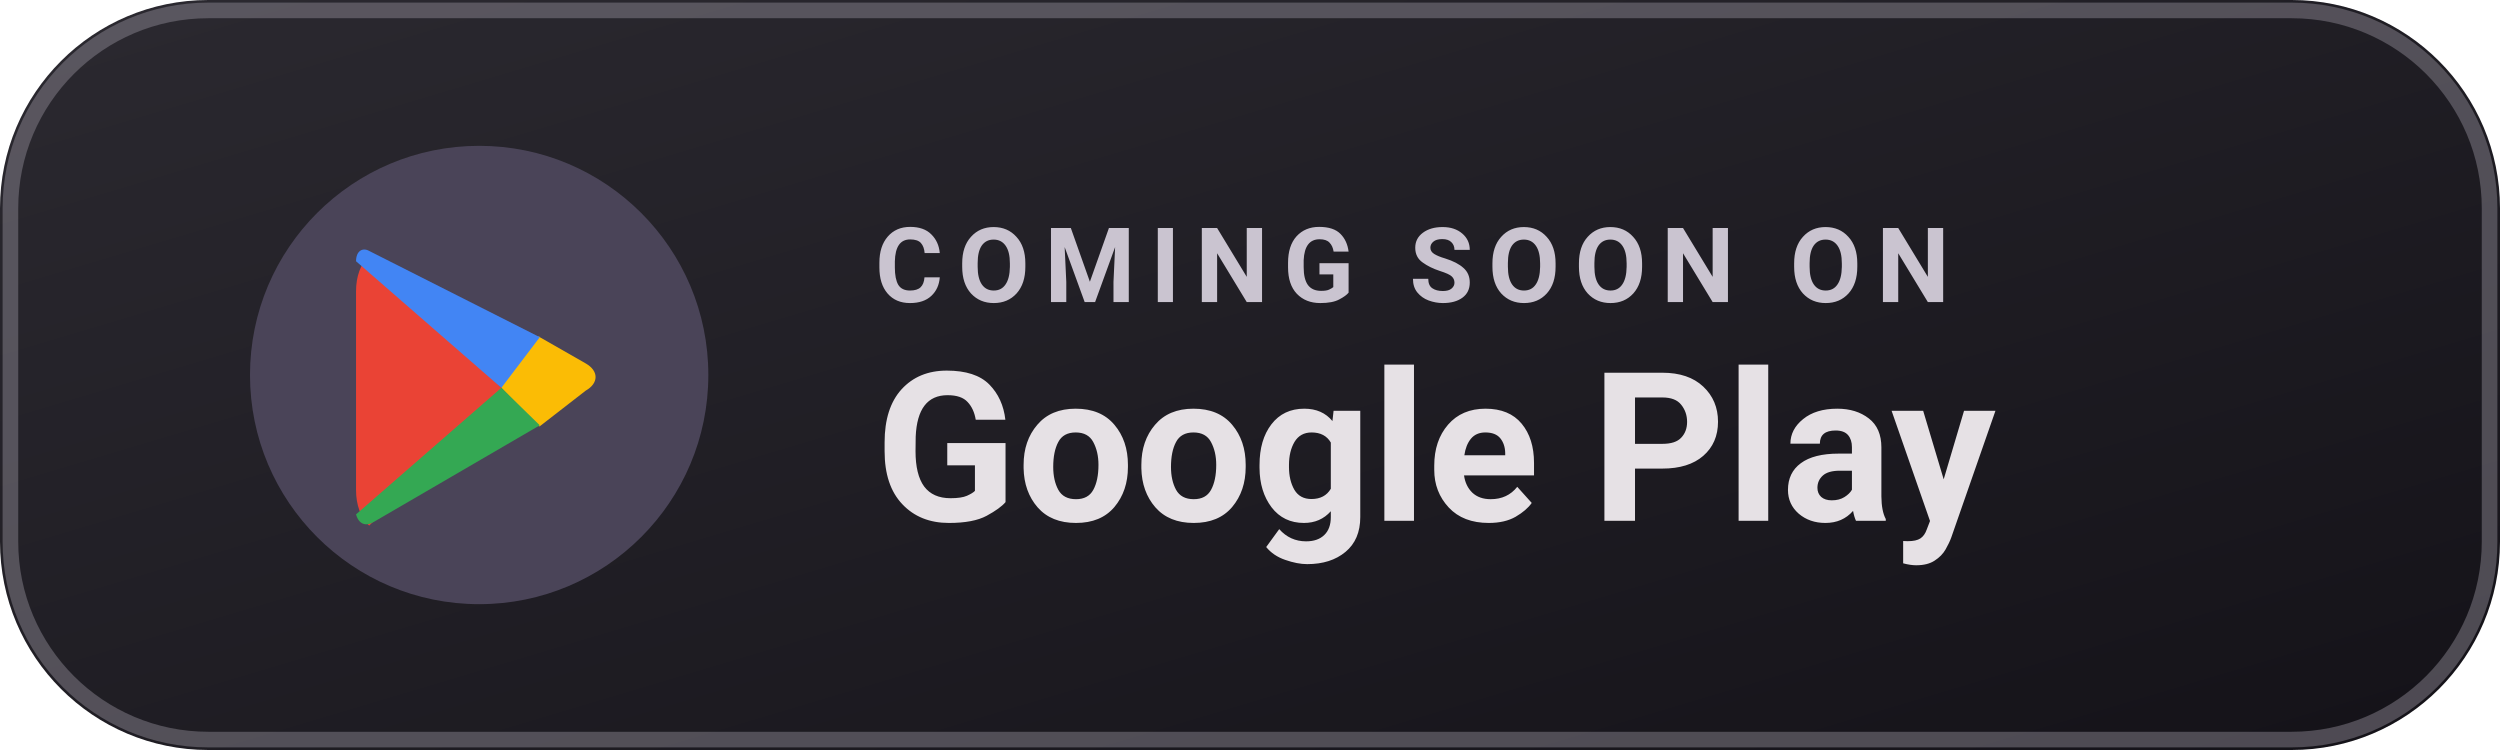
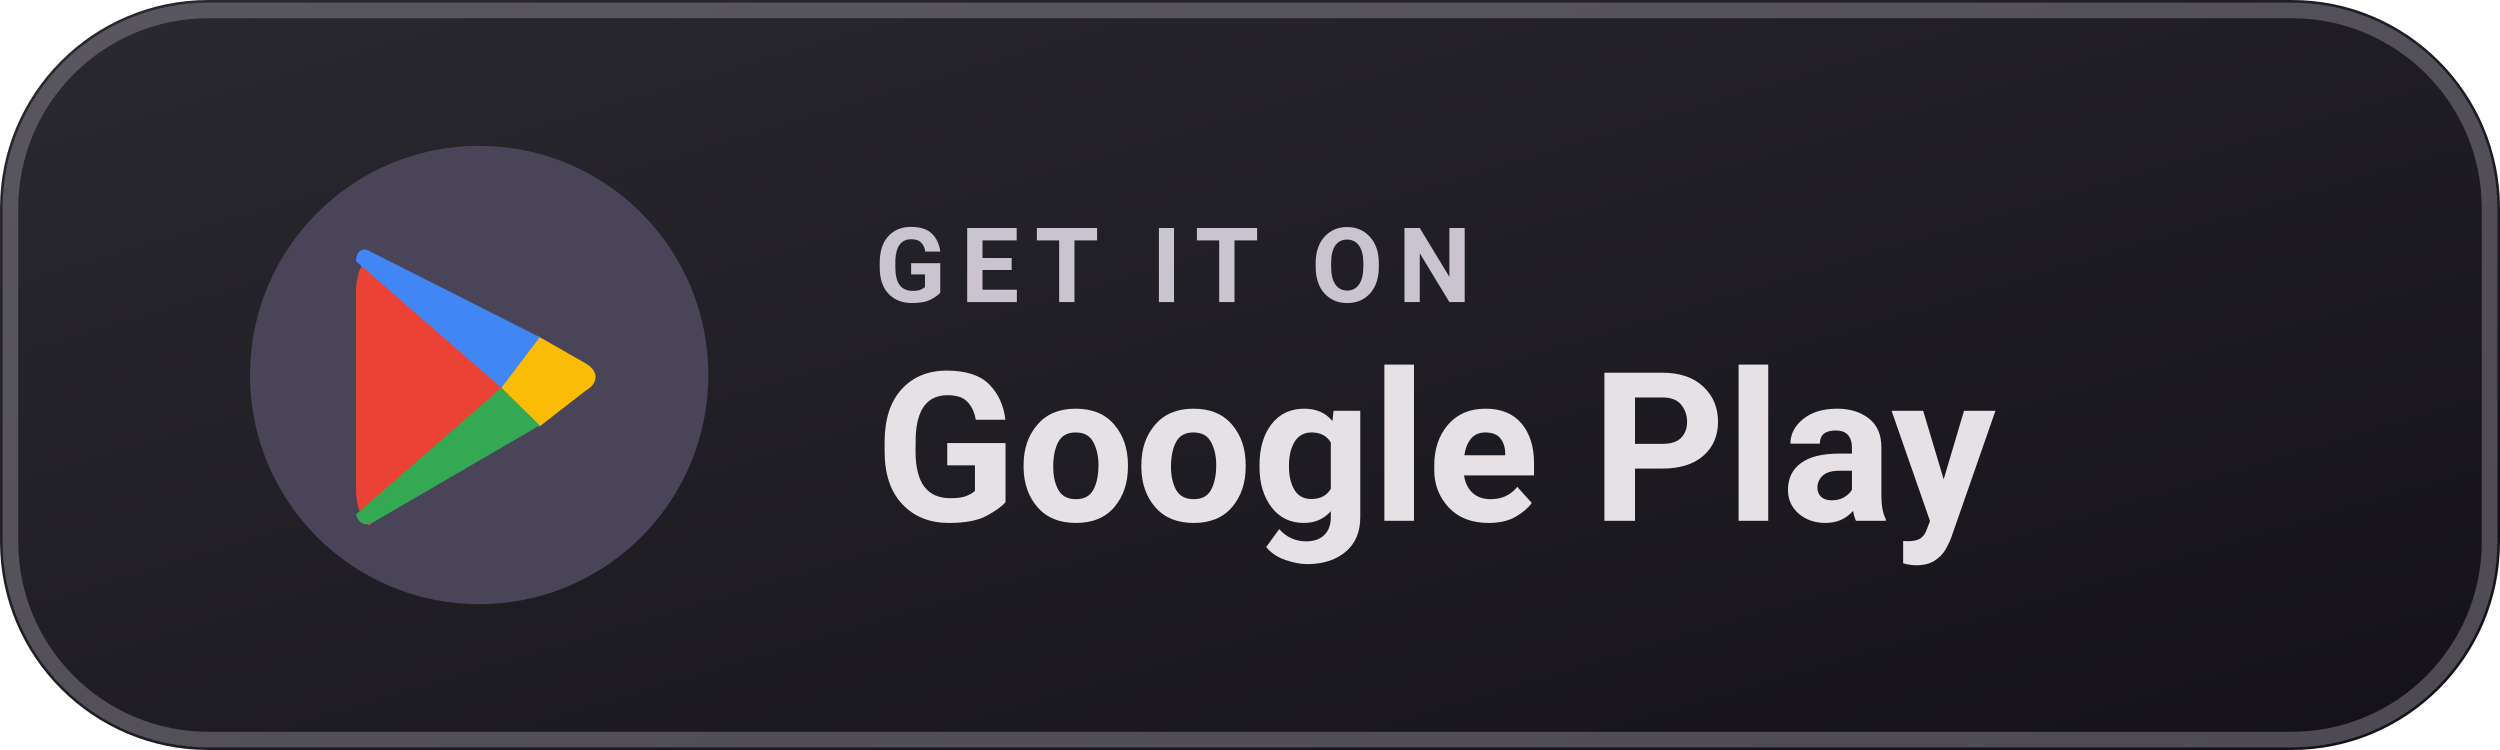
- <svg xmlns="http://www.w3.org/2000/svg" width="240" height="72" viewBox="0 0 240 72" role="img" aria-label="Coming soon on Google Play">
+ <svg xmlns="http://www.w3.org/2000/svg" width="240" height="72" viewBox="0 0 240 72" role="img" aria-label="Get it on Google Play">
  <defs>
    <linearGradient id="gpBg" x1="0%" y1="0%" x2="100%" y2="100%">
      <stop offset="0%" stop-color="#2B2930" />
      <stop offset="100%" stop-color="#141218" />
    </linearGradient>
  </defs>
  <rect width="240" height="72" rx="20" fill="url(#gpBg)" />
  <rect x="1" y="1" width="238" height="70" rx="19" fill="none" stroke="#938F99" stroke-opacity="0.45" stroke-width="1.5" />
  <circle cx="46" cy="36" r="22" fill="#4A4458" />
  <g transform="translate(34 24) scale(0.9)">
    <path fill="#EA4335" d="M1.5.7C.7 1.5.2 2.8.2 4.4v21.2c0 1.6.5 2.9 1.3 3.7l.1.1L15.7 15.3v-.6L1.6.6z" />
    <path fill="#FBBC05" d="M19.7 18.8 15.7 14.7v-1.4l4-4.1.1.1 4.9 2.8c1.4.8 1.4 2.1 0 2.9l-4.9 3.8z" />
    <path fill="#4285F4" d="M19.8 9.3 1.6.1C.9-.3.2.1.2 1.2L15.7 14.7z" />
    <path fill="#34A853" d="M19.8 18.7 15.7 14.7.2 28.2c.3 1.1 1.1 1.3 1.9.8z" />
  </g>
-   <text x="84" y="29" font-family="Roboto, 'Google Sans', 'Segoe UI', system-ui, sans-serif" font-size="10" font-weight="600" letter-spacing="1.4" fill="#CAC4D0">COMING SOON ON</text>
+   <text x="84" y="29" font-family="Roboto, 'Google Sans', 'Segoe UI', system-ui, sans-serif" font-size="10" font-weight="600" letter-spacing="1.4" fill="#CAC4D0">GET IT ON</text>
  <text x="84" y="50" font-family="Roboto, 'Google Sans', 'Segoe UI', system-ui, sans-serif" font-size="20" font-weight="700" fill="#E6E1E5">Google Play</text>
</svg>
